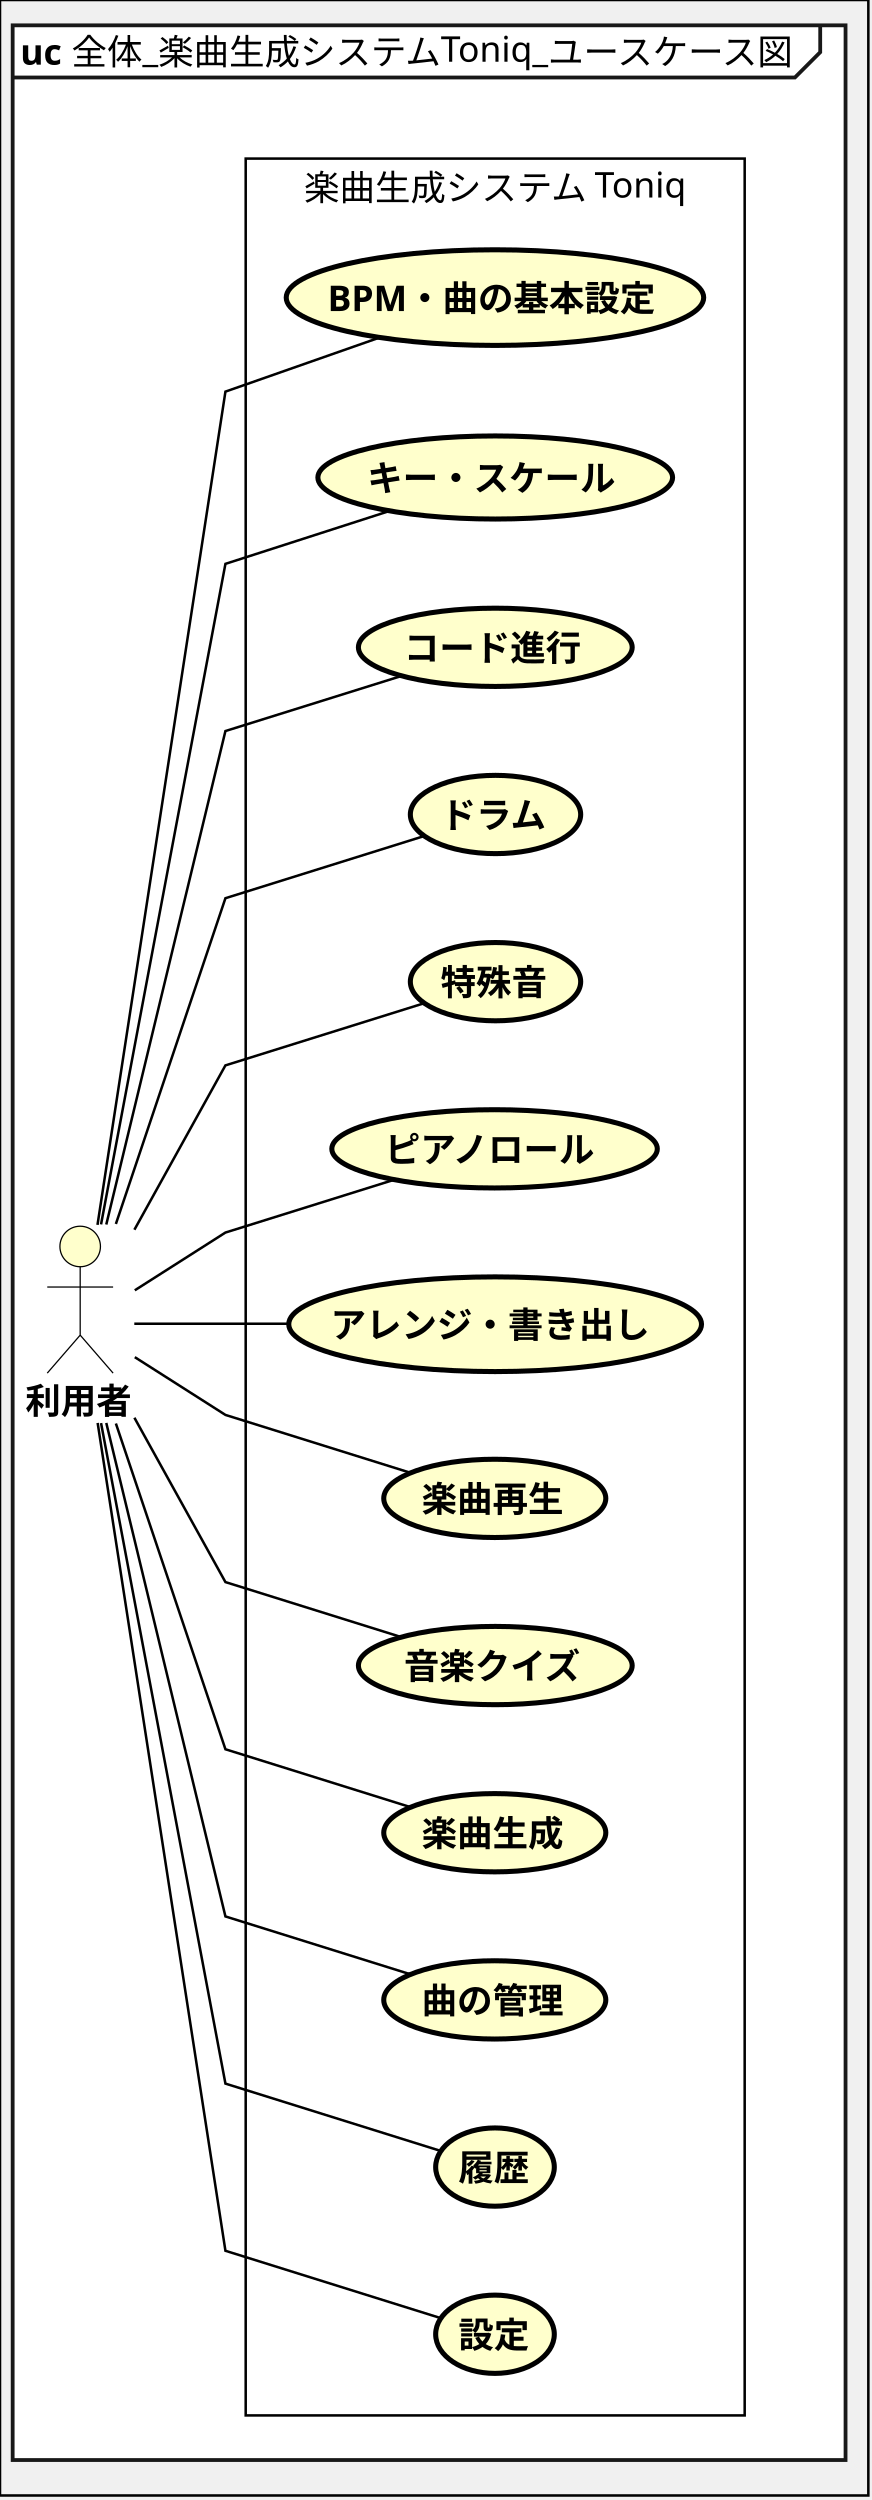
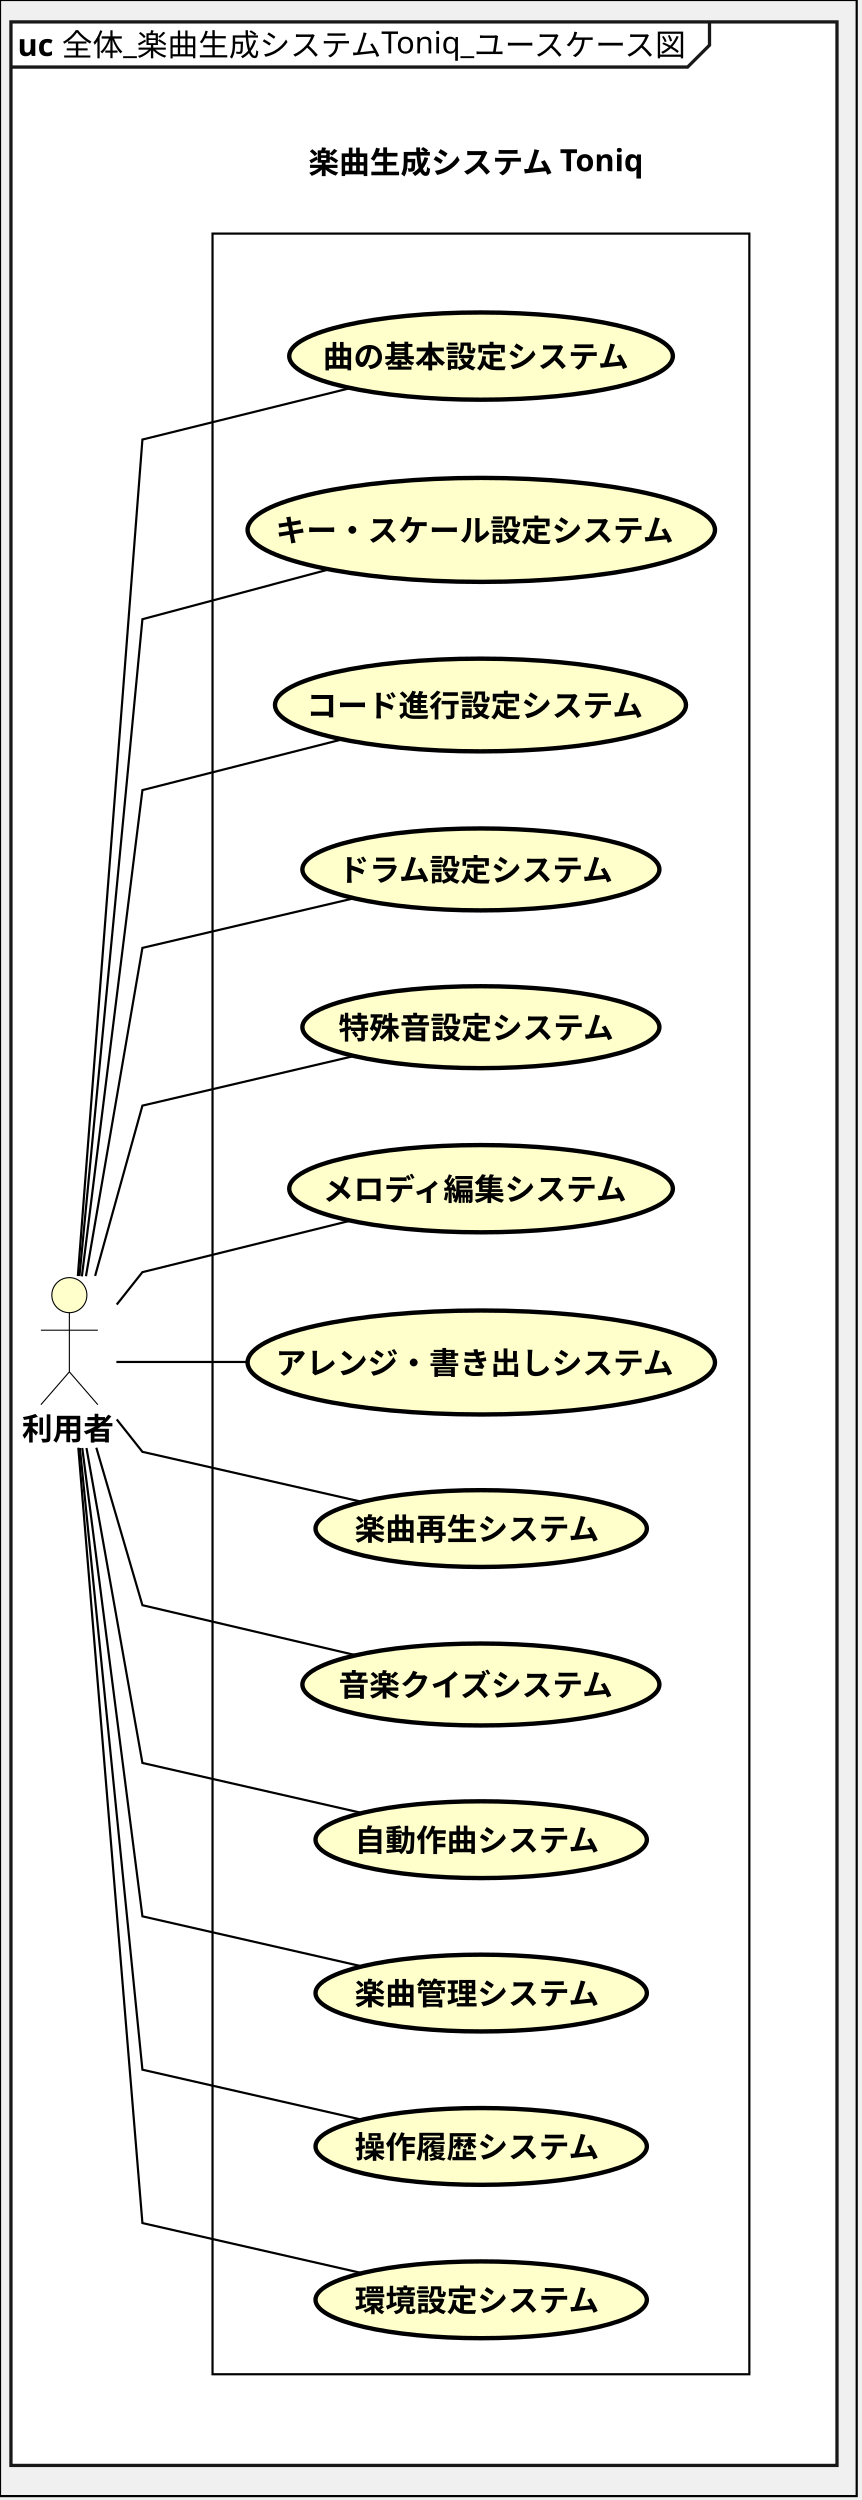
- <svg xmlns="http://www.w3.org/2000/svg" version="1.1" data-diagram-type="DESCRIPTION" style="width:344px;height:987px;background:#FFFFFF;" width="344px" height="987px" viewBox="0 0 344 987" zoomAndPan="magnify" preserveAspectRatio="none" contentStyleType="text/css">
+ <svg xmlns="http://www.w3.org/2000/svg" version="1.1" data-diagram-type="DESCRIPTION" style="width:393px;height:1141px;background:#FFFFFF;" width="393px" height="1141px" viewBox="0 0 393 1141" zoomAndPan="magnify" preserveAspectRatio="none" contentStyleType="text/css">
  <defs />
  <g font-family="sans-serif" lengthAdjust="spacing">
-     <rect x="0" y="0" width="342.82" height="985.219" fill="none" style="stroke:#000;stroke-width:1;" />
-     <rect x="5" y="10" width="328.82" height="961.219" fill="#FFF" style="stroke:#181818;stroke-width:1.5;" />
+     <rect x="0" y="0" width="391" height="1139.219" fill="none" style="stroke:#000;stroke-width:1;" />
+     <rect x="5" y="10" width="377" height="1115.219" fill="#FFF" style="stroke:#181818;stroke-width:1.5;" />
    <path d="M323.82,10 L323.82,20.609 L313.82,30.609 L5,30.609" style="stroke:#181818;stroke-width:1.5;" fill="none" />
    <text x="8" y="25.533" fill="#000" font-size="14" textLength="16.338" font-weight="700">uc</text>
    <text x="28.228" y="25.533" fill="#000" font-size="14" textLength="288.593">全体_楽曲生成システムToniq_ユースケース図</text>
    <g class="cluster" data-qualified-name="........ Toniq" id="ent0002" data-source-line="6">
-       <rect x="97" y="62.609" width="197" height="891" fill="#FFF" style="stroke:#000;stroke-width:1;" />
-       <text x="120.045" y="79.143" fill="#000" font-size="14" textLength="150.91">楽曲生成システム Toniq</text>
+       <rect x="73" y="62.609" width="293" height="1045" fill="none" style="stroke:none;" />
+       <text x="140.757" y="79.143" fill="#000" font-size="14" textLength="157.486" font-weight="700">楽曲生成システム Toniq</text>
    </g>
-     <g class="entity" data-qualified-name="........ Toniq.UC1" id="ent0003" data-source-line="7">
-       <ellipse cx="195.407" cy="117.491" rx="82.407" ry="18.881" fill="#FFC" style="stroke:#000;stroke-width:2;" />
-       <text x="129.321" y="122.795" fill="#000" font-size="14" textLength="132.173" font-weight="700">BPM・曲の基本設定</text>
+     <g class="cluster" data-qualified-name="........ Toniq. " id="ent0003" data-source-line="7">
+       <rect x="97" y="106.609" width="245" height="977" fill="#FFF" style="stroke:#000;stroke-width:1;" />
+       <text x="217.555" y="123.143" fill="#000" font-size="14"> </text>
    </g>
-     <g class="entity" data-qualified-name="........ Toniq.UC2" id="ent0004" data-source-line="8">
-       <ellipse cx="195.518" cy="188.513" rx="70.018" ry="16.404" fill="#FFC" style="stroke:#000;stroke-width:2;" />
-       <text x="144.987" y="193.818" fill="#000" font-size="14" textLength="101.063" font-weight="700">キー・スケール</text>
+     <g class="entity" data-qualified-name="........ Toniq. .UC1" id="ent0004" data-source-line="8">
+       <ellipse cx="219.552" cy="162.52" rx="87.552" ry="19.91" fill="#FFC" style="stroke:#000;stroke-width:2;" />
+       <text x="147.365" y="167.825" fill="#000" font-size="14" textLength="144.375" font-weight="700">曲の基本設定システム</text>
    </g>
-     <g class="entity" data-qualified-name="........ Toniq.UC3" id="ent0005" data-source-line="9">
-       <ellipse cx="195.544" cy="255.561" rx="54.044" ry="15.452" fill="#FFC" style="stroke:#000;stroke-width:2;" />
-       <text x="159.451" y="260.866" fill="#000" font-size="14" textLength="72.188" font-weight="700">コード進行</text>
+     <g class="entity" data-qualified-name="........ Toniq. .UC2" id="ent0005" data-source-line="9">
+       <ellipse cx="219.657" cy="241.841" rx="106.657" ry="23.731" fill="#FFC" style="stroke:#000;stroke-width:2;" />
+       <text x="125.813" y="247.145" fill="#000" font-size="14" textLength="187.688" font-weight="700">キー・スケール設定システム</text>
    </g>
-     <g class="entity" data-qualified-name="........ Toniq.UC4" id="ent0006" data-source-line="10">
-       <ellipse cx="195.627" cy="321.561" rx="33.627" ry="15.452" fill="#FFC" style="stroke:#000;stroke-width:2;" />
-       <text x="173.97" y="326.866" fill="#000" font-size="14" textLength="43.313" font-weight="700">ドラム</text>
+     <g class="entity" data-qualified-name="........ Toniq. .UC3" id="ent0006" data-source-line="10">
+       <ellipse cx="219.293" cy="321.768" rx="93.793" ry="21.159" fill="#FFC" style="stroke:#000;stroke-width:2;" />
+       <text x="139.887" y="327.073" fill="#000" font-size="14" textLength="158.813" font-weight="700">コード進行設定システム</text>
    </g>
-     <g class="entity" data-qualified-name="........ Toniq.UC5" id="ent0007" data-source-line="11">
-       <ellipse cx="195.627" cy="387.561" rx="33.627" ry="15.452" fill="#FFC" style="stroke:#000;stroke-width:2;" />
-       <text x="173.97" y="392.866" fill="#000" font-size="14" textLength="43.313" font-weight="700">特殊音</text>
+     <g class="entity" data-qualified-name="........ Toniq. .UC4" id="ent0007" data-source-line="11">
+       <ellipse cx="219.479" cy="396.805" rx="81.479" ry="18.696" fill="#FFC" style="stroke:#000;stroke-width:2;" />
+       <text x="154.511" y="402.11" fill="#000" font-size="14" textLength="129.938" font-weight="700">ドラム設定システム</text>
    </g>
-     <g class="entity" data-qualified-name="........ Toniq.UC6" id="ent0008" data-source-line="12">
-       <ellipse cx="195.253" cy="453.561" rx="64.253" ry="15.452" fill="#FFC" style="stroke:#000;stroke-width:2;" />
-       <text x="151.941" y="458.866" fill="#000" font-size="14" textLength="86.625" font-weight="700">ピアノロール</text>
+     <g class="entity" data-qualified-name="........ Toniq. .UC5" id="ent0008" data-source-line="12">
+       <ellipse cx="219.479" cy="468.805" rx="81.479" ry="18.696" fill="#FFC" style="stroke:#000;stroke-width:2;" />
+       <text x="154.511" y="474.11" fill="#000" font-size="14" textLength="129.938" font-weight="700">特殊音設定システム</text>
    </g>
-     <g class="entity" data-qualified-name="........ Toniq.UC7" id="ent0009" data-source-line="13">
-       <ellipse cx="195.479" cy="522.805" rx="81.479" ry="18.696" fill="#FFC" style="stroke:#000;stroke-width:2;" />
-       <text x="130.511" y="528.11" fill="#000" font-size="14" textLength="129.938" font-weight="700">アレンジ・書き出し</text>
+     <g class="entity" data-qualified-name="........ Toniq. .UC6" id="ent0009" data-source-line="13">
+       <ellipse cx="219.552" cy="542.52" rx="87.552" ry="19.91" fill="#FFC" style="stroke:#000;stroke-width:2;" />
+       <text x="147.365" y="547.825" fill="#000" font-size="14" textLength="144.375" font-weight="700">メロディ編集システム</text>
    </g>
-     <g class="entity" data-qualified-name="........ Toniq.UC8" id="ent0010" data-source-line="14">
-       <ellipse cx="195.335" cy="591.561" rx="43.835" ry="15.452" fill="#FFC" style="stroke:#000;stroke-width:2;" />
-       <text x="166.46" y="596.866" fill="#000" font-size="14" textLength="57.75" font-weight="700">楽曲再生</text>
+     <g class="entity" data-qualified-name="........ Toniq. .UC7" id="ent0010" data-source-line="14">
+       <ellipse cx="219.657" cy="621.841" rx="106.657" ry="23.731" fill="#FFC" style="stroke:#000;stroke-width:2;" />
+       <text x="125.813" y="627.145" fill="#000" font-size="14" textLength="187.688" font-weight="700">アレンジ・書き出しシステム</text>
    </g>
-     <g class="entity" data-qualified-name="........ Toniq.UC9" id="ent0011" data-source-line="15">
-       <ellipse cx="195.544" cy="657.561" rx="54.044" ry="15.452" fill="#FFC" style="stroke:#000;stroke-width:2;" />
-       <text x="159.451" y="662.866" fill="#000" font-size="14" textLength="72.188" font-weight="700">音楽クイズ</text>
+     <g class="entity" data-qualified-name="........ Toniq. .UC8" id="ent0011" data-source-line="15">
+       <ellipse cx="219.616" cy="697.633" rx="75.616" ry="17.523" fill="#FFC" style="stroke:#000;stroke-width:2;" />
+       <text x="161.866" y="702.937" fill="#000" font-size="14" textLength="115.5" font-weight="700">楽曲再生システム</text>
    </g>
-     <g class="entity" data-qualified-name="........ Toniq.UC10" id="ent0012" data-source-line="16">
-       <ellipse cx="195.335" cy="723.561" rx="43.835" ry="15.452" fill="#FFC" style="stroke:#000;stroke-width:2;" />
-       <text x="166.46" y="728.866" fill="#000" font-size="14" textLength="57.75" font-weight="700">楽曲生成</text>
+     <g class="entity" data-qualified-name="........ Toniq. .UC9" id="ent0012" data-source-line="16">
+       <ellipse cx="219.479" cy="768.805" rx="81.479" ry="18.696" fill="#FFC" style="stroke:#000;stroke-width:2;" />
+       <text x="154.511" y="774.11" fill="#000" font-size="14" textLength="129.938" font-weight="700">音楽クイズシステム</text>
    </g>
-     <g class="entity" data-qualified-name="........ Toniq.UC11" id="ent0013" data-source-line="17">
-       <ellipse cx="195.335" cy="789.561" rx="43.835" ry="15.452" fill="#FFC" style="stroke:#000;stroke-width:2;" />
-       <text x="166.46" y="794.866" fill="#000" font-size="14" textLength="57.75" font-weight="700">曲の管理</text>
+     <g class="entity" data-qualified-name="........ Toniq. .UC10" id="ent0013" data-source-line="17">
+       <ellipse cx="219.616" cy="839.633" rx="75.616" ry="17.523" fill="#FFC" style="stroke:#000;stroke-width:2;" />
+       <text x="161.866" y="844.937" fill="#000" font-size="14" textLength="115.5" font-weight="700">自動作曲システム</text>
    </g>
-     <g class="entity" data-qualified-name="........ Toniq.UC12" id="ent0014" data-source-line="18">
-       <ellipse cx="195.418" cy="855.561" rx="23.418" ry="15.452" fill="#FFC" style="stroke:#000;stroke-width:2;" />
-       <text x="180.98" y="860.866" fill="#000" font-size="14" textLength="28.875" font-weight="700">履歴</text>
+     <g class="entity" data-qualified-name="........ Toniq. .UC11" id="ent0014" data-source-line="18">
+       <ellipse cx="219.616" cy="909.633" rx="75.616" ry="17.523" fill="#FFC" style="stroke:#000;stroke-width:2;" />
+       <text x="161.866" y="914.937" fill="#000" font-size="14" textLength="115.5" font-weight="700">楽曲管理システム</text>
    </g>
-     <g class="entity" data-qualified-name="........ Toniq.UC13" id="ent0015" data-source-line="19">
-       <ellipse cx="195.418" cy="921.561" rx="23.418" ry="15.452" fill="#FFC" style="stroke:#000;stroke-width:2;" />
-       <text x="180.98" y="926.866" fill="#000" font-size="14" textLength="28.875" font-weight="700">設定</text>
+     <g class="entity" data-qualified-name="........ Toniq. .UC12" id="ent0015" data-source-line="19">
+       <ellipse cx="219.616" cy="979.633" rx="75.616" ry="17.523" fill="#FFC" style="stroke:#000;stroke-width:2;" />
+       <text x="161.866" y="984.937" fill="#000" font-size="14" textLength="115.5" font-weight="700">操作履歴システム</text>
+     </g>
+     <g class="entity" data-qualified-name="........ Toniq. .UC13" id="ent0016" data-source-line="20">
+       <ellipse cx="219.616" cy="1049.633" rx="75.616" ry="17.523" fill="#FFC" style="stroke:#000;stroke-width:2;" />
+       <text x="161.866" y="1054.937" fill="#000" font-size="14" textLength="115.5" font-weight="700">環境設定システム</text>
    </g>
    <g class="entity" data-qualified-name="A1" id="ent0001" data-source-line="4">
-       <ellipse cx="31.656" cy="492.109" rx="8" ry="8" fill="#FFC" style="stroke:#000;stroke-width:0.5;" />
-       <path d="M31.656,500.109 L31.656,527.109 M18.656,508.109 L44.656,508.109 M31.656,527.109 L18.656,542.109 M31.656,527.109 L44.656,542.109" style="stroke:#000;stroke-width:0.5;" fill="none" />
-       <text x="10" y="558.143" fill="#000" font-size="14" textLength="43.313" font-weight="700">利用者</text>
+       <ellipse cx="31.656" cy="591.109" rx="8" ry="8" fill="#FFC" style="stroke:#000;stroke-width:0.5;" />
+       <path d="M31.656,599.109 L31.656,626.109 M18.656,607.109 L44.656,607.109 M31.656,626.109 L18.656,641.109 M31.656,626.109 L44.656,641.109" style="stroke:#000;stroke-width:0.5;" fill="none" />
+       <text x="10" y="657.143" fill="#000" font-size="14" textLength="43.313" font-weight="700">利用者</text>
    </g>
-     <g class="link" data-entity-1="ent0001" data-entity-2="ent0003" id="lnk16" data-source-line="22" data-link-type="association">
-       <path d="M38.49,483.579 C53.03,388.869 89,154.609 89,154.609 C89,154.609 120.78,143.469 149.45,133.409" style="stroke:#000;stroke-width:1;" fill="none" id="A1-UC1" />
+     <g class="link" data-entity-1="ent0001" data-entity-2="ent0004" id="lnk17" data-source-line="24" data-link-type="association">
+       <path d="M35.53,582.379 C43.6,477.869 65,200.609 65,200.609 C65,200.609 116.3,187.909 159.59,177.189" style="stroke:#000;stroke-width:1;" fill="none" id="A1-UC1" />
    </g>
-     <g class="link" data-entity-1="ent0001" data-entity-2="ent0004" id="lnk17" data-source-line="23" data-link-type="association">
-       <path d="M39.89,483.389 C55.2,402.069 89,222.609 89,222.609 C89,222.609 123.79,211.399 153.41,201.849" style="stroke:#000;stroke-width:1;" fill="none" id="A1-UC2" />
+     <g class="link" data-entity-1="ent0001" data-entity-2="ent0005" id="lnk18" data-source-line="25" data-link-type="association">
+       <path d="M36.26,582.389 C44.81,493.159 65,282.609 65,282.609 C65,282.609 109.61,270.699 150.73,259.709" style="stroke:#000;stroke-width:1;" fill="none" id="A1-UC2" />
    </g>
-     <g class="link" data-entity-1="ent0001" data-entity-2="ent0005" id="lnk18" data-source-line="24" data-link-type="association">
-       <path d="M41.96,483.439 C58.04,416.829 89,288.609 89,288.609 C89,288.609 127.68,276.509 158.19,266.969" style="stroke:#000;stroke-width:1;" fill="none" id="A1-UC3" />
+     <g class="link" data-entity-1="ent0001" data-entity-2="ent0006" id="lnk19" data-source-line="26" data-link-type="association">
+       <path d="M37.37,582.539 C46.43,509.729 65,360.609 65,360.609 C65,360.609 113.91,348.179 156.51,337.359" style="stroke:#000;stroke-width:1;" fill="none" id="A1-UC3" />
    </g>
-     <g class="link" data-entity-1="ent0001" data-entity-2="ent0006" id="lnk19" data-source-line="25" data-link-type="association">
-       <path d="M45.75,483.219 C62.45,433.569 89,354.609 89,354.609 C89,354.609 136.07,339.889 167.33,330.109" style="stroke:#000;stroke-width:1;" fill="none" id="A1-UC4" />
+     <g class="link" data-entity-1="ent0001" data-entity-2="ent0007" id="lnk20" data-source-line="27" data-link-type="association">
+       <path d="M39.23,582.449 C48.75,527.089 65,432.609 65,432.609 C65,432.609 118.41,420.089 162.21,409.809" style="stroke:#000;stroke-width:1;" fill="none" id="A1-UC4" />
    </g>
-     <g class="link" data-entity-1="ent0001" data-entity-2="ent0007" id="lnk20" data-source-line="26" data-link-type="association">
-       <path d="M53.06,485.499 C69.21,456.329 89,420.609 89,420.609 C89,420.609 136.07,405.889 167.33,396.109" style="stroke:#000;stroke-width:1;" fill="none" id="A1-UC5" />
+     <g class="link" data-entity-1="ent0001" data-entity-2="ent0008" id="lnk21" data-source-line="28" data-link-type="association">
+       <path d="M43.41,582.329 C52.85,548.339 65,504.609 65,504.609 C65,504.609 118.41,492.089 162.21,481.809" style="stroke:#000;stroke-width:1;" fill="none" id="A1-UC5" />
    </g>
-     <g class="link" data-entity-1="ent0001" data-entity-2="ent0008" id="lnk21" data-source-line="27" data-link-type="association">
-       <path d="M53.22,509.409 C69.34,499.129 89,486.609 89,486.609 C89,486.609 125.46,475.199 155.52,465.799" style="stroke:#000;stroke-width:1;" fill="none" id="A1-UC6" />
+     <g class="link" data-entity-1="ent0001" data-entity-2="ent0009" id="lnk22" data-source-line="29" data-link-type="association">
+       <path d="M53.27,595.409 C59.64,587.379 65,580.609 65,580.609 C65,580.609 116.3,567.909 159.59,557.189" style="stroke:#000;stroke-width:1;" fill="none" id="A1-UC6" />
    </g>
-     <g class="link" data-entity-1="ent0001" data-entity-2="ent0009" id="lnk22" data-source-line="28" data-link-type="association">
-       <path d="M53.02,522.609 C68.68,522.609 91.36,522.609 113.99,522.609" style="stroke:#000;stroke-width:1;" fill="none" id="A1-UC7" />
+     <g class="link" data-entity-1="ent0001" data-entity-2="ent0010" id="lnk23" data-source-line="30" data-link-type="association">
+       <path d="M53.12,621.609 C68.25,621.609 90.08,621.609 112.93,621.609" style="stroke:#000;stroke-width:1;" fill="none" id="A1-UC7" />
    </g>
-     <g class="link" data-entity-1="ent0001" data-entity-2="ent0010" id="lnk23" data-source-line="29" data-link-type="association">
-       <path d="M53.22,535.809 C69.34,546.089 89,558.609 89,558.609 C89,558.609 130.99,571.739 161.99,581.439" style="stroke:#000;stroke-width:1;" fill="none" id="A1-UC8" />
+     <g class="link" data-entity-1="ent0001" data-entity-2="ent0011" id="lnk24" data-source-line="31" data-link-type="association">
+       <path d="M53.27,647.809 C59.64,655.839 65,662.609 65,662.609 C65,662.609 120.55,675.279 164.81,685.369" style="stroke:#000;stroke-width:1;" fill="none" id="A1-UC8" />
    </g>
-     <g class="link" data-entity-1="ent0001" data-entity-2="ent0011" id="lnk24" data-source-line="30" data-link-type="association">
-       <path d="M53.06,559.719 C69.21,588.889 89,624.609 89,624.609 C89,624.609 127.68,636.709 158.19,646.249" style="stroke:#000;stroke-width:1;" fill="none" id="A1-UC9" />
+     <g class="link" data-entity-1="ent0001" data-entity-2="ent0012" id="lnk25" data-source-line="32" data-link-type="association">
+       <path d="M43.96,660.739 C53.32,692.699 65,732.609 65,732.609 C65,732.609 118.41,745.129 162.21,755.409" style="stroke:#000;stroke-width:1;" fill="none" id="A1-UC9" />
    </g>
-     <g class="link" data-entity-1="ent0001" data-entity-2="ent0012" id="lnk25" data-source-line="31" data-link-type="association">
-       <path d="M45.75,561.999 C62.45,611.649 89,690.609 89,690.609 C89,690.609 130.99,703.739 161.99,713.439" style="stroke:#000;stroke-width:1;" fill="none" id="A1-UC10" />
+     <g class="link" data-entity-1="ent0001" data-entity-2="ent0013" id="lnk26" data-source-line="33" data-link-type="association">
+       <path d="M39.47,660.869 C49.02,714.639 65,804.609 65,804.609 C65,804.609 120.55,817.279 164.81,827.369" style="stroke:#000;stroke-width:1;" fill="none" id="A1-UC10" />
    </g>
-     <g class="link" data-entity-1="ent0001" data-entity-2="ent0013" id="lnk26" data-source-line="32" data-link-type="association">
-       <path d="M41.96,561.779 C58.04,628.389 89,756.609 89,756.609 C89,756.609 130.99,769.739 161.99,779.439" style="stroke:#000;stroke-width:1;" fill="none" id="A1-UC11" />
+     <g class="link" data-entity-1="ent0001" data-entity-2="ent0014" id="lnk27" data-source-line="34" data-link-type="association">
+       <path d="M37.54,660.859 C46.67,731.929 65,874.609 65,874.609 C65,874.609 120.55,887.279 164.81,897.369" style="stroke:#000;stroke-width:1;" fill="none" id="A1-UC11" />
    </g>
-     <g class="link" data-entity-1="ent0001" data-entity-2="ent0014" id="lnk27" data-source-line="33" data-link-type="association">
-       <path d="M39.89,561.829 C55.2,643.149 89,822.609 89,822.609 C89,822.609 143.21,839.569 173.91,849.169" style="stroke:#000;stroke-width:1;" fill="none" id="A1-UC12" />
+     <g class="link" data-entity-1="ent0001" data-entity-2="ent0015" id="lnk28" data-source-line="35" data-link-type="association">
+       <path d="M36.45,660.889 C45.11,746.969 65,944.609 65,944.609 C65,944.609 120.55,957.279 164.81,967.369" style="stroke:#000;stroke-width:1;" fill="none" id="A1-UC12" />
    </g>
-     <g class="link" data-entity-1="ent0001" data-entity-2="ent0015" id="lnk28" data-source-line="34" data-link-type="association">
-       <path d="M38.55,561.779 C53.12,656.199 89,888.609 89,888.609 C89,888.609 143.21,905.569 173.91,915.169" style="stroke:#000;stroke-width:1;" fill="none" id="A1-UC13" />
+     <g class="link" data-entity-1="ent0001" data-entity-2="ent0016" id="lnk29" data-source-line="36" data-link-type="association">
+       <path d="M35.74,660.729 C43.96,760.129 65,1014.609 65,1014.609 C65,1014.609 120.55,1027.279 164.81,1037.369" style="stroke:#000;stroke-width:1;" fill="none" id="A1-UC13" />
    </g>
  </g>
</svg>
